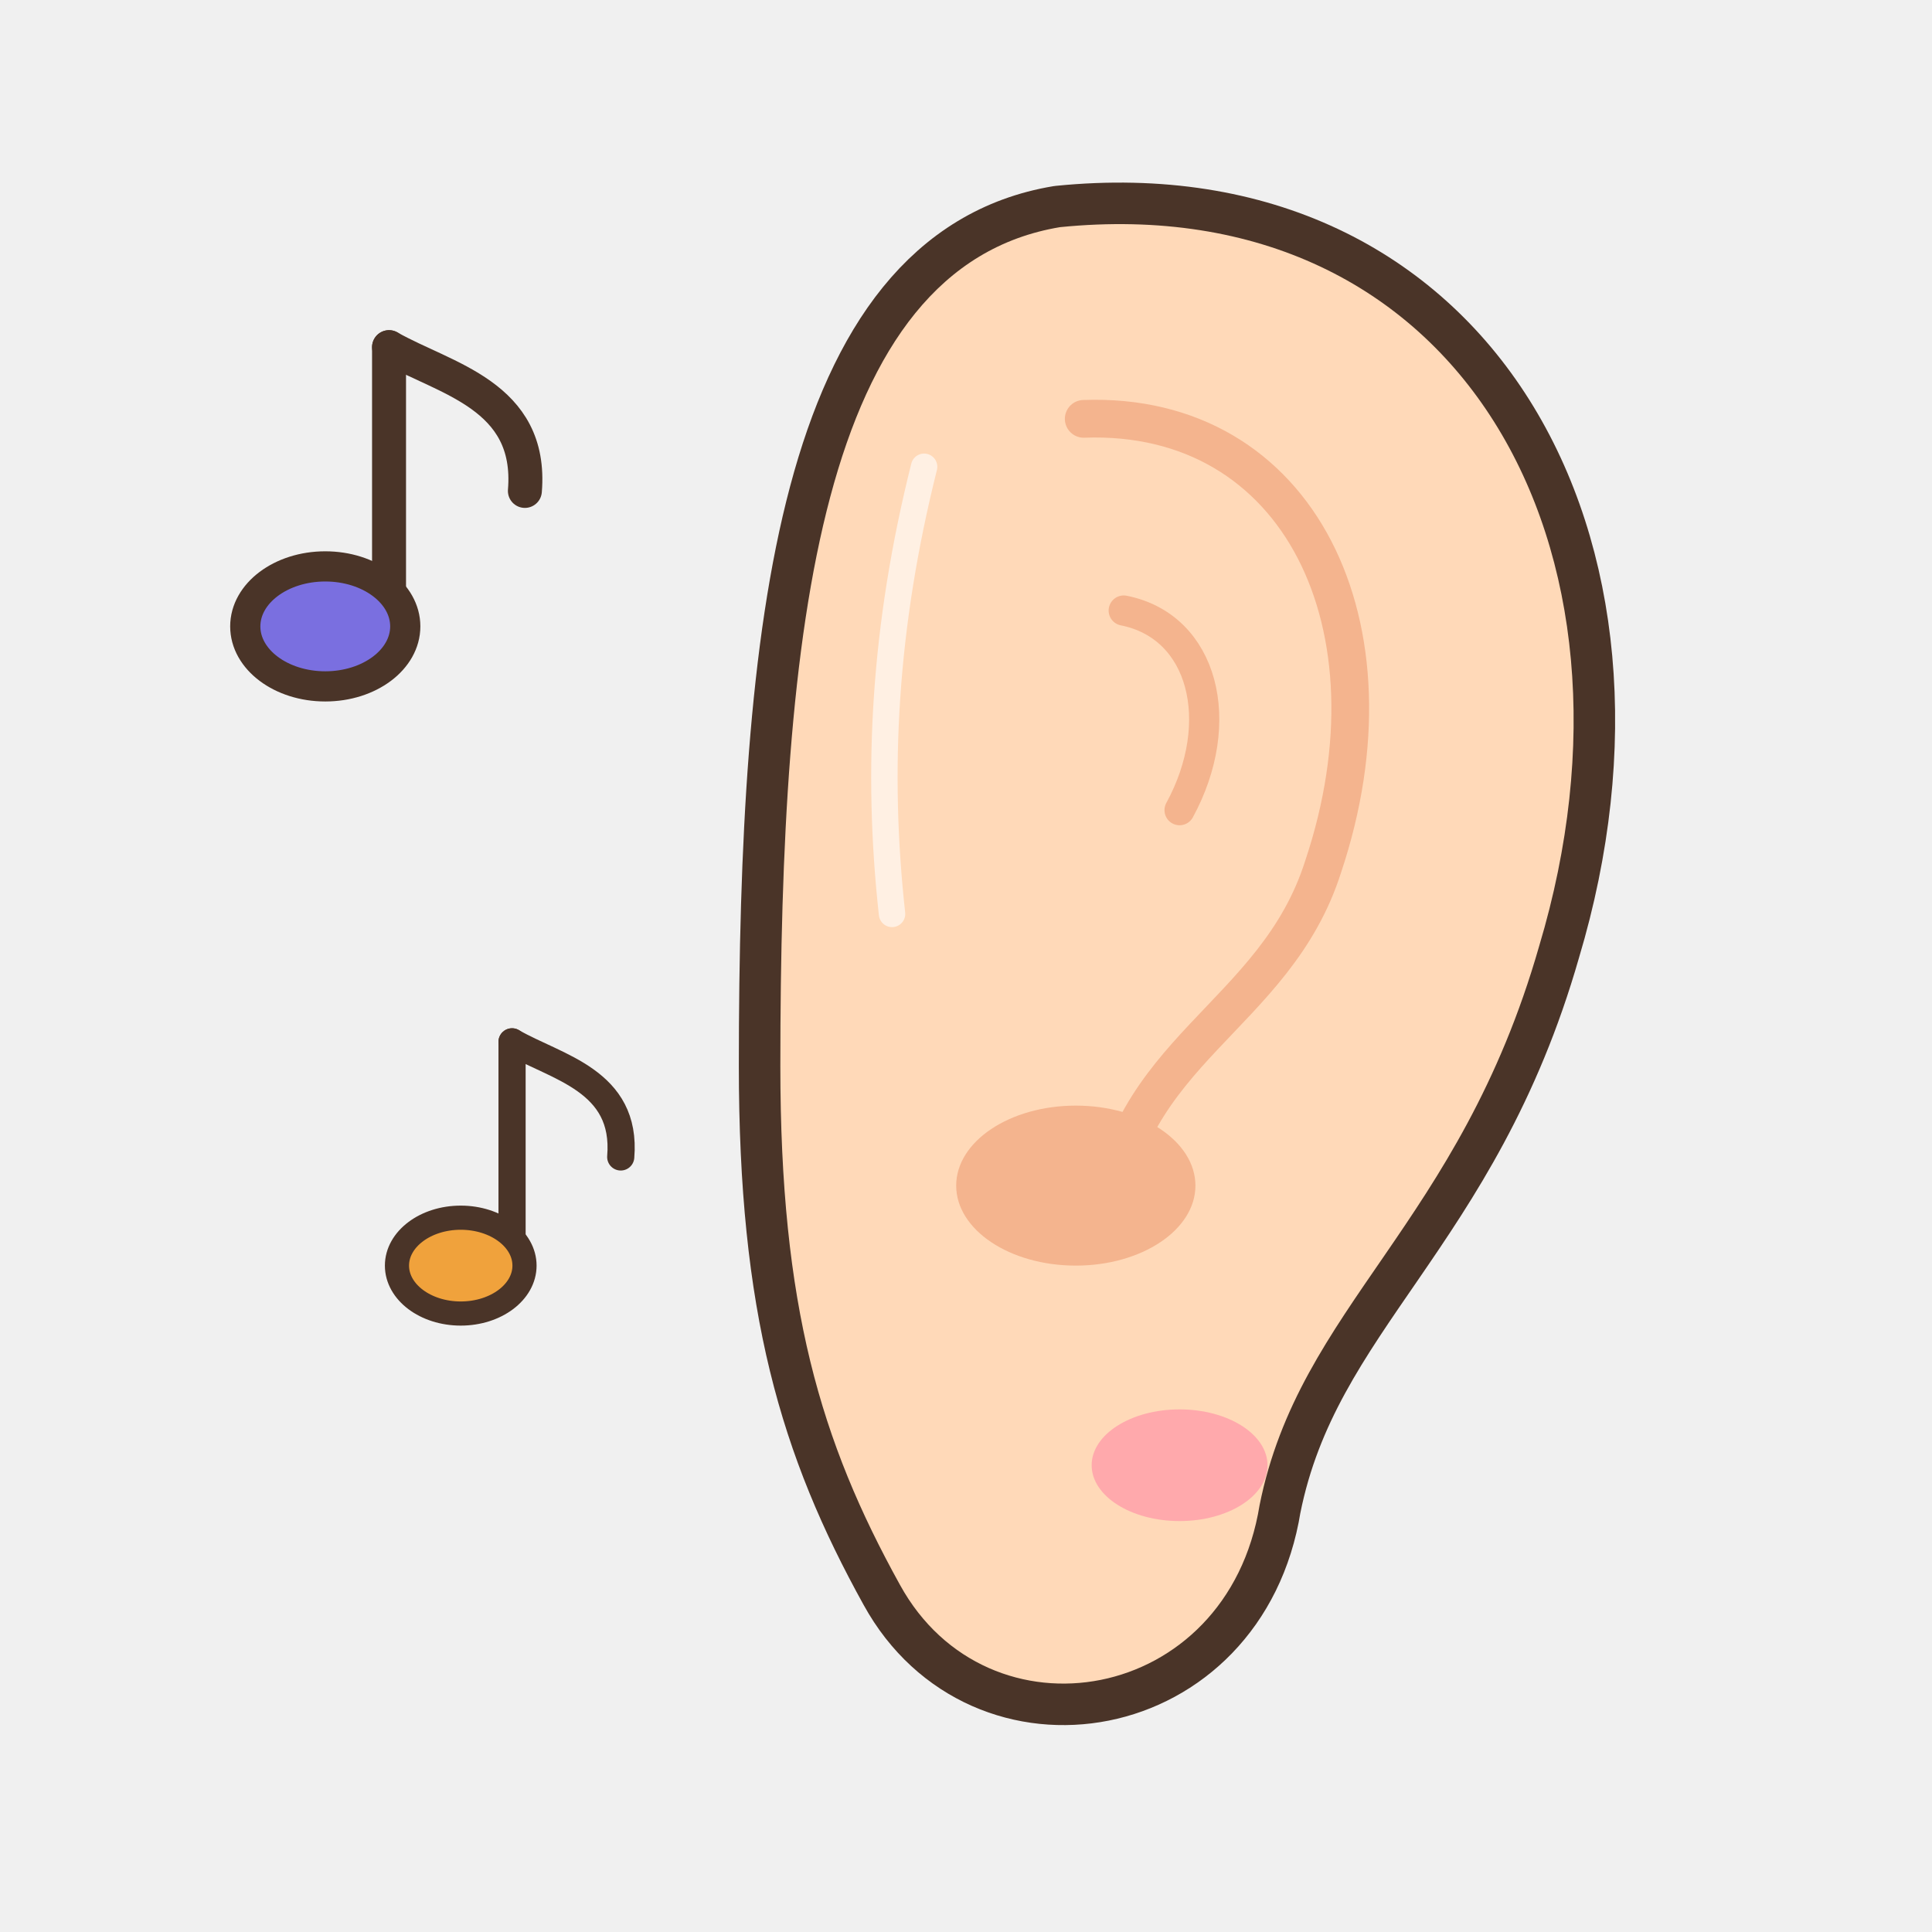
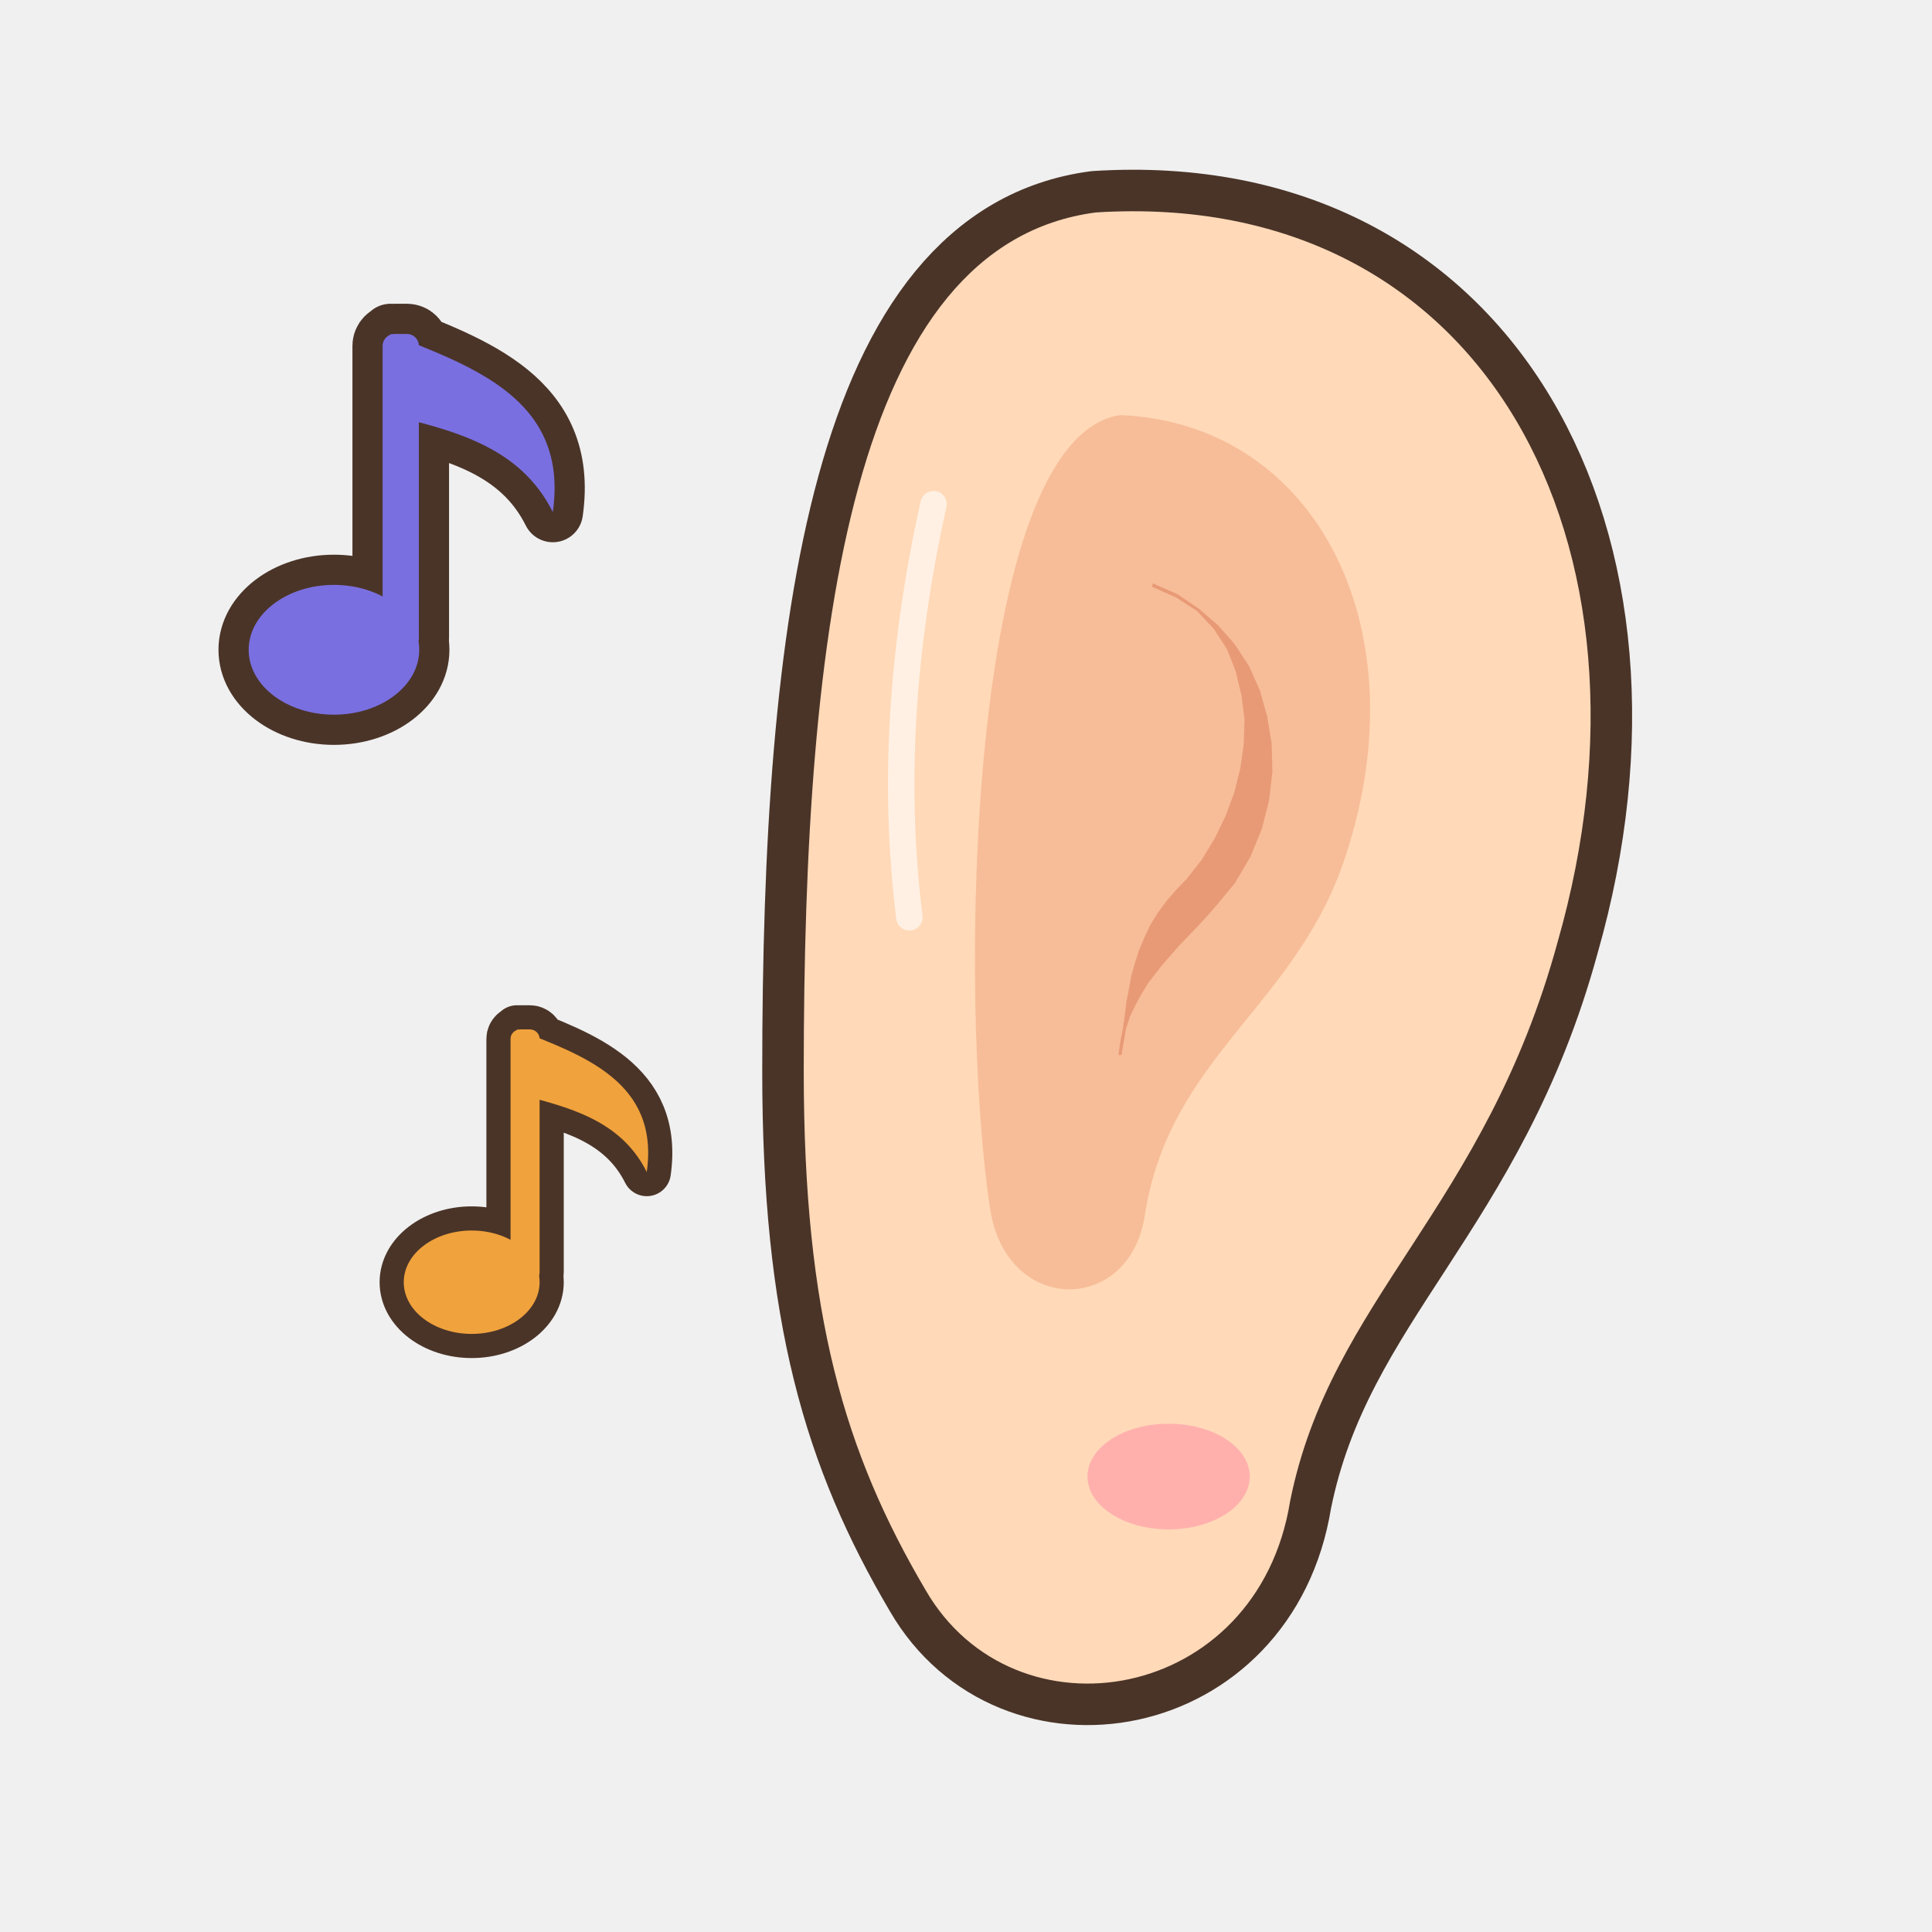
<svg xmlns="http://www.w3.org/2000/svg" viewBox="0 0 512 512" width="512" height="512">
-   <path d="M280.9 60.2 C386.7 49.6 439.6 144.9 407.9 250.7 C386.7 324.8 344.4 346 333.8 398.9 C325.3 451.8 261.8 462.4 238.5 420 C217.4 381.9 206.8 346 206.8 282.5 C206.8 166 217.4 70.8 280.9 60.2 Z" fill="#4a3428" stroke="#4a3428" stroke-width="22" stroke-linejoin="round" stroke-linecap="round" />
-   <path d="M280.9 60.2 C386.7 49.6 439.6 144.9 407.9 250.7 C386.7 324.8 344.4 346 333.8 398.9 C325.3 451.8 261.8 462.4 238.5 420 C217.4 381.9 206.8 346 206.8 282.5 C206.8 166 217.4 70.8 280.9 60.2 Z" fill="#ffd9b8" />
-   <path d="M287.2 111 C344.4 108.9 371.9 166 350.7 229.5 C338 269.8 297.8 278.2 293.6 324.8" fill="none" stroke="#f4b48e" stroke-width="10" stroke-linejoin="round" stroke-linecap="round" />
-   <ellipse cx="285.1" cy="314.2" rx="31.7" ry="21.2" fill="#f4b48e" />
-   <path d="M297.8 161.8 C319 166 325.3 191.4 312.6 214.7" fill="none" stroke="#f4b48e" stroke-width="8" stroke-linejoin="round" stroke-linecap="round" />
-   <ellipse cx="312.6" cy="388.3" rx="23.3" ry="14.8" fill="#ff9aa8" fill-opacity="0.75" />
-   <path d="M244.9 123.7 C234.3 166 232.2 204.1 236.4 242.2" fill="none" stroke="#ffffff" stroke-width="7" stroke-linejoin="round" stroke-linecap="round" stroke-opacity="0.6" />
-   <path d="M103.1 166 L103.1 92" fill="none" stroke="#4a3428" stroke-width="9.0" stroke-linejoin="round" stroke-linecap="round" />
-   <path d="M103.1 92 C117.9 100.4 141.2 104.7 139.1 130.1" fill="none" stroke="#4a3428" stroke-width="9.0" stroke-linejoin="round" stroke-linecap="round" />
-   <ellipse cx="86.2" cy="166" rx="21.2" ry="15.9" fill="#7a6fe0" stroke="#4a3428" stroke-width="8.0" stroke-linejoin="round" stroke-linecap="round" />
-   <path d="M135.7 335.4 L135.7 276.1" fill="none" stroke="#4a3428" stroke-width="7.2" stroke-linejoin="round" stroke-linecap="round" />
-   <path d="M135.7 276.1 C147.5 282.9 166.2 286.3 164.5 306.6" fill="none" stroke="#4a3428" stroke-width="7.2" stroke-linejoin="round" stroke-linecap="round" />
-   <ellipse cx="122.1" cy="335.4" rx="16.9" ry="12.7" fill="#f0a23c" stroke="#4a3428" stroke-width="6.4" stroke-linejoin="round" stroke-linecap="round" />
+   <path d="M290.4 56.3 C393.5 49.8 442.9 144.3 412.8 249.6 C393.5 320.4 352.7 344.1 341.9 397.8 C333.3 451.4 268.9 462.2 245.3 421.4 C223.8 384.9 213 348.4 213 283.9 C213 165.8 225.9 64.8 290.4 56.3 Z" fill="#4a3428" stroke="#4a3428" stroke-width="22" stroke-linejoin="round" stroke-linecap="round" />
+   <path d="M290.4 56.3 C393.5 49.8 442.9 144.3 412.8 249.6 C393.5 320.4 352.7 344.1 341.9 397.8 C333.3 451.4 268.9 462.2 245.3 421.4 C223.8 384.9 213 348.4 213 283.9 C213 165.8 225.9 64.8 290.4 56.3 Z" fill="#ffd9b8" />
+   <path d="M296.8 110 C348.4 112.1 376.3 165.8 356.9 225.9 C344.1 266.7 309.7 279.6 303.3 322.6 C299 348.4 266.7 348.4 262.4 320.4 C253.9 264.6 256 116.4 296.8 110 Z" fill="#f4b48e" fill-opacity="0.75" />
+   <path d="M305.3 155.5 L311.6 158.3 L317.2 161.9 L321.7 166.7 L325.2 172.1 L327.5 178 L329 184.3 L329.8 190.6 L329.6 197.2 L328.7 203.6 L327.1 210 L324.8 216.2 L321.9 222.2 L318.5 227.8 L314.5 232.9 L311.7 235.8 L309.2 238.7 L306.9 241.8 L304.9 245 L303.3 248.4 L301.9 251.7 L300.8 255.1 L299.8 258.6 L299.2 262 L298.5 265.5 L298.1 268.9 L297.6 272.4 L296.9 276 L296.4 279.6 L297.2 279.6 L297.8 276.1 L298.4 272.6 L299.5 269.3 L301 266.2 L302.6 263.3 L304.3 260.5 L306.3 257.9 L308.3 255.4 L310.4 253 L312.6 250.5 L314.8 248.2 L317.2 245.7 L319.6 243.1 L322 240.4 L327.3 234 L331.4 227 L334.4 219.7 L336.3 212.2 L337.2 204.6 L337 197 L335.8 189.8 L333.9 183 L331 176.5 L327.2 170.7 L322.8 165.7 L317.7 161.3 L312.1 157.5 L305.5 154.6 Z" fill="#e89a76" />
+   <ellipse cx="309.7" cy="391.3" rx="21.5" ry="14" fill="#ff9aa8" fill-opacity="0.65" />
+   <path d="M247.4 133.6 C238.8 172.2 236.7 208.7 241 243.1" fill="none" stroke="#ffffff" stroke-width="7" stroke-linejoin="round" stroke-linecap="round" stroke-opacity="0.6" />
+   <path d="M104.6 88.5 L107.8 88.5 C109.6 88.5 111 89.9 111 91.7 L111 169 C111 170.8 109.6 172.2 107.8 172.2 L104.6 172.2 C102.8 172.2 101.4 170.8 101.4 169 L101.4 91.7 C101.4 89.9 102.8 88.5 104.6 88.5 Z M103.5 88.5 C125 97.1 150.8 105.7 146.5 135.7 C137.9 118.5 120.7 114.2 103.5 110 Z" fill="#4a3428" stroke="#4a3428" stroke-width="16.0" stroke-linejoin="round" stroke-linecap="round" />
+   <ellipse cx="88.5" cy="172.2" rx="22.6" ry="17.2" fill="#4a3428" stroke="#4a3428" stroke-width="16.0" stroke-linejoin="round" stroke-linecap="round" />
+   <ellipse cx="88.5" cy="172.2" rx="22.6" ry="17.2" fill="#7a6fe0" />
+   <path d="M104.6 88.5 L107.8 88.5 C109.6 88.5 111 89.9 111 91.7 L111 169 C111 170.8 109.6 172.2 107.8 172.2 L104.6 172.2 C102.8 172.2 101.4 170.8 101.4 169 L101.4 91.7 C101.4 89.9 102.8 88.5 104.6 88.5 Z" fill="#7a6fe0" />
+   <path d="M103.5 88.5 C125 97.1 150.8 105.7 146.5 135.7 C137.9 118.5 120.7 114.2 103.5 110 Z" fill="#7a6fe0" />
+   <path d="M137.9 272.8 L140.4 272.8 C141.8 272.8 143 273.9 143 275.3 L143 337.2 C143 338.6 141.8 339.8 140.4 339.8 L137.9 339.8 C136.5 339.8 135.3 338.6 135.3 337.2 L135.3 275.3 C135.3 273.9 136.5 272.8 137.9 272.8 Z M137 272.8 C154.2 279.6 174.8 286.5 171.4 310.6 C164.5 296.8 150.8 293.4 137 289.9 Z" fill="#4a3428" stroke="#4a3428" stroke-width="12.8" stroke-linejoin="round" stroke-linecap="round" />
+   <ellipse cx="125" cy="339.8" rx="18" ry="13.7" fill="#4a3428" stroke="#4a3428" stroke-width="12.8" stroke-linejoin="round" stroke-linecap="round" />
+   <ellipse cx="125" cy="339.8" rx="18" ry="13.7" fill="#f0a23c" />
+   <path d="M137.9 272.8 L140.4 272.8 C141.8 272.8 143 273.9 143 275.3 L143 337.2 C143 338.6 141.8 339.8 140.4 339.8 L137.9 339.8 C136.5 339.8 135.3 338.6 135.3 337.2 L135.3 275.3 C135.3 273.9 136.5 272.8 137.9 272.8 Z" fill="#f0a23c" />
+   <path d="M137 272.8 C154.2 279.6 174.8 286.5 171.4 310.6 C164.5 296.8 150.8 293.4 137 289.9 Z" fill="#f0a23c" />
</svg>
